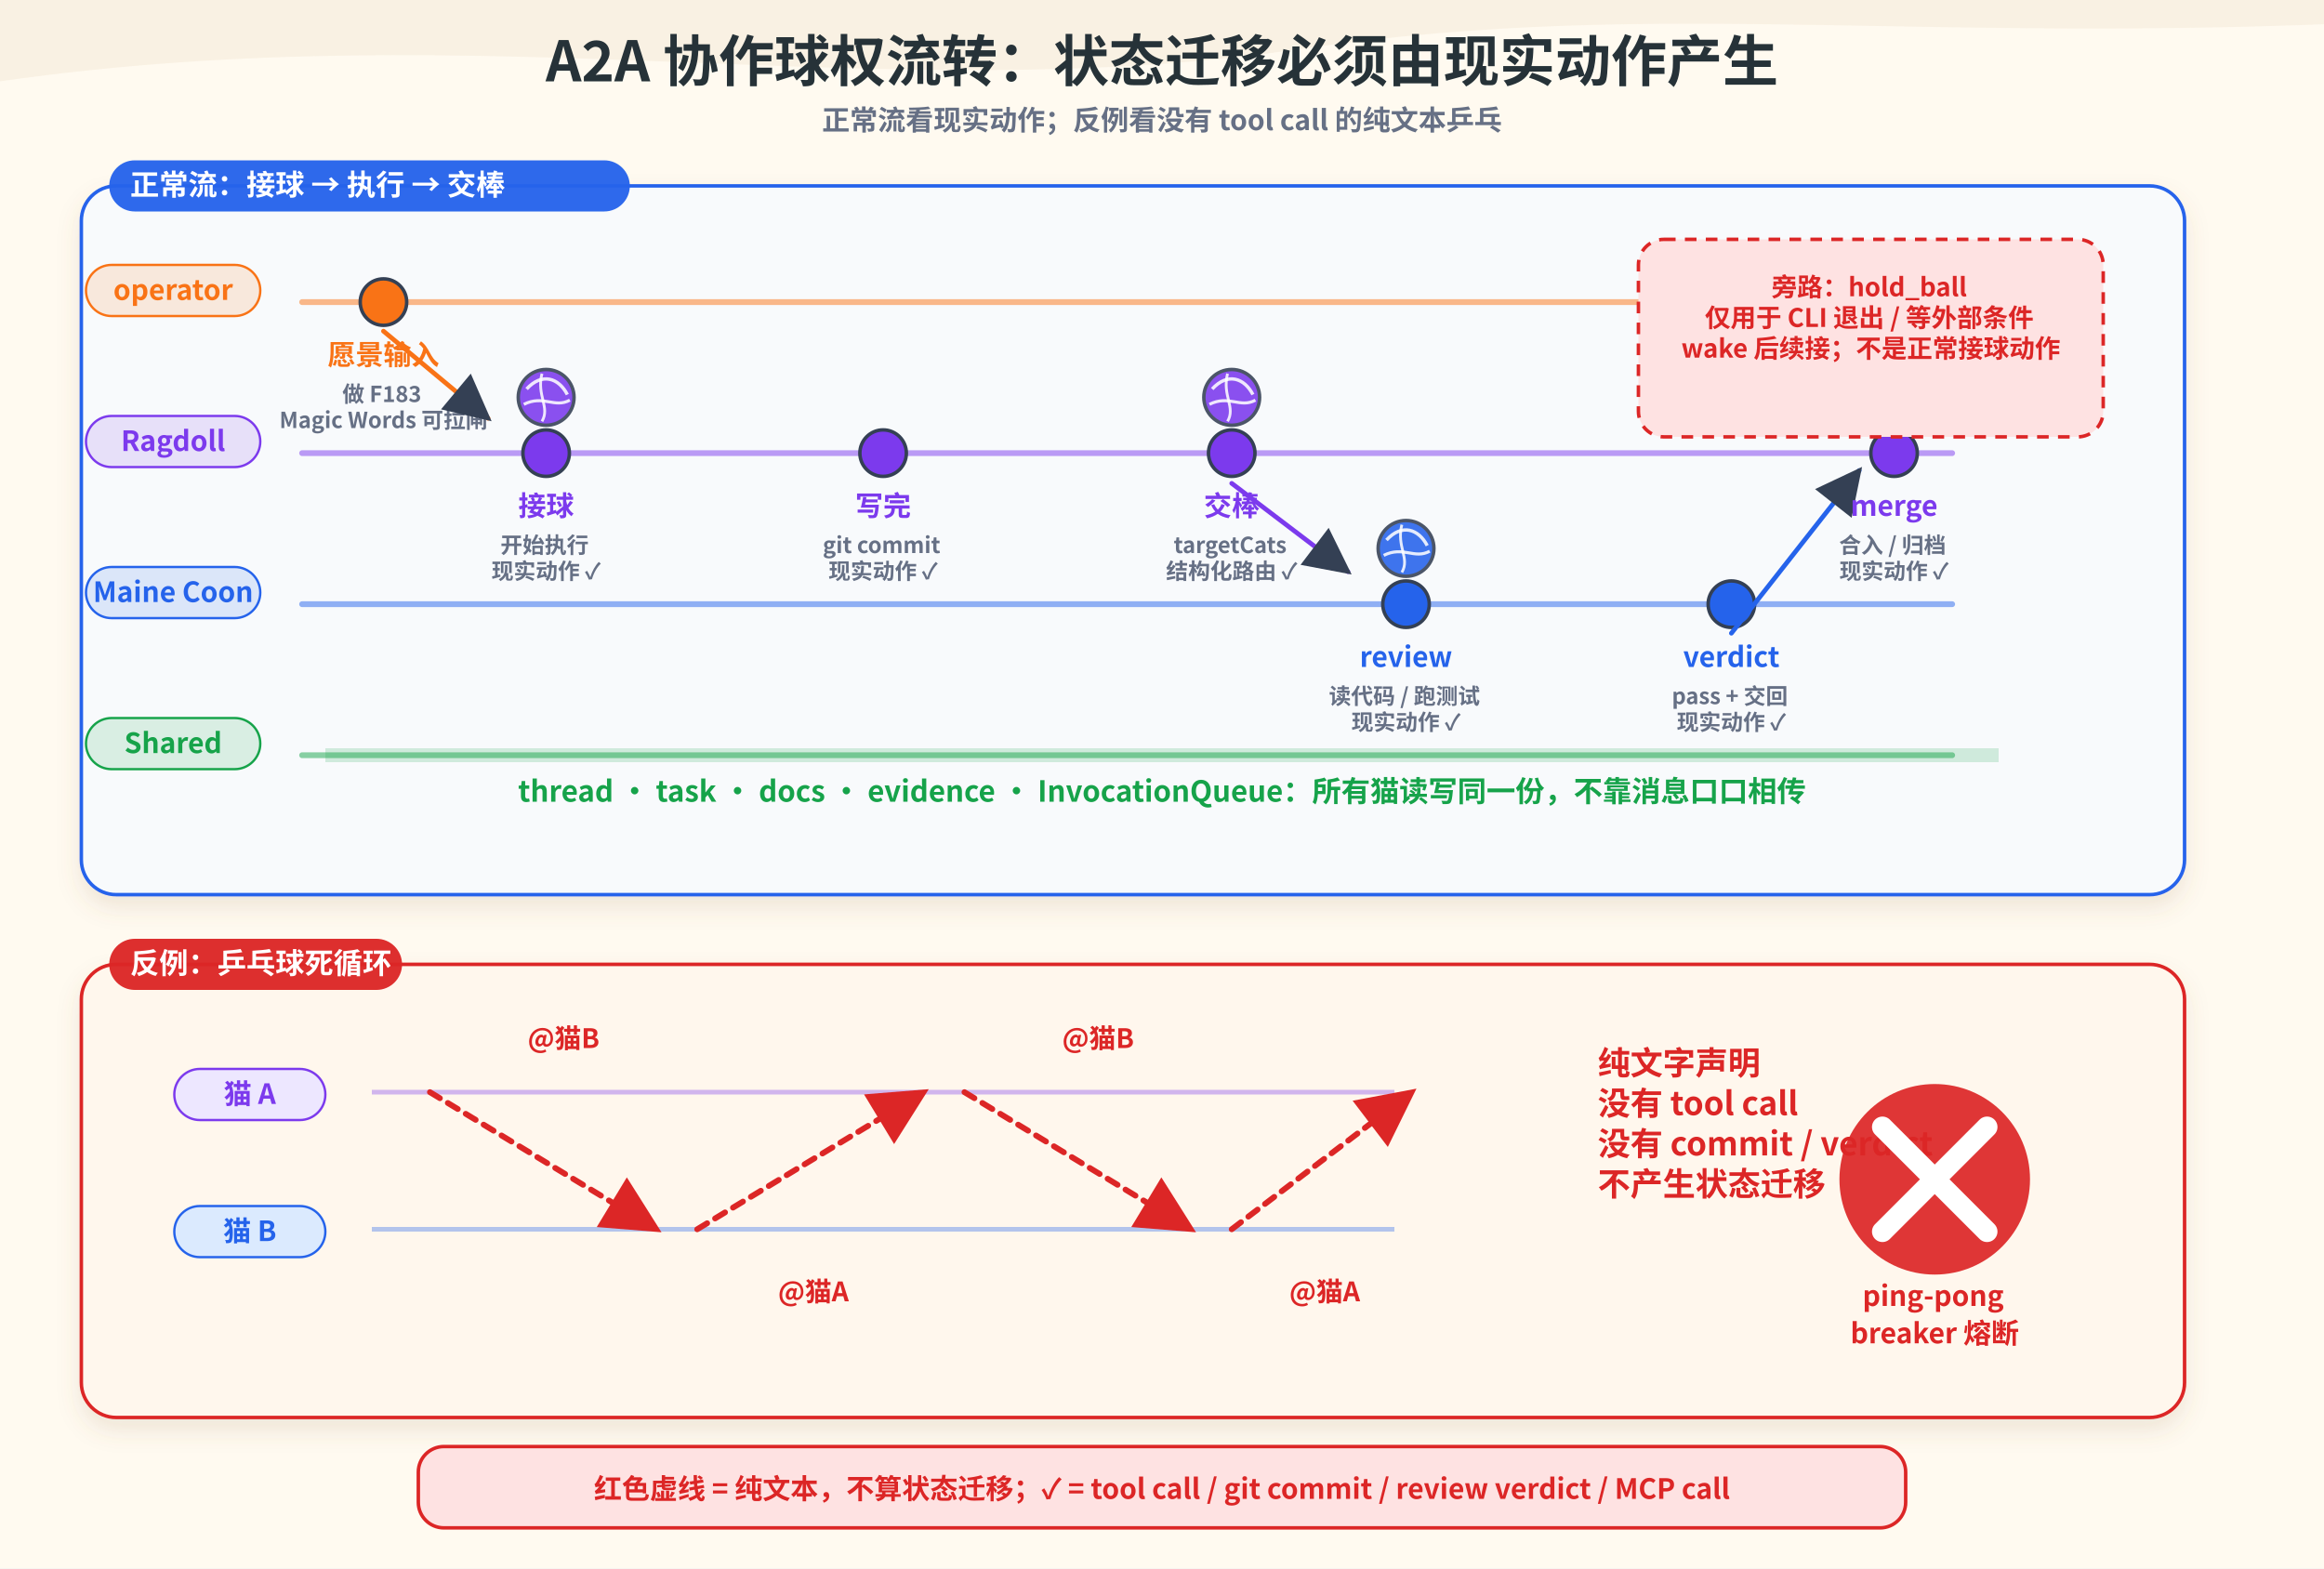
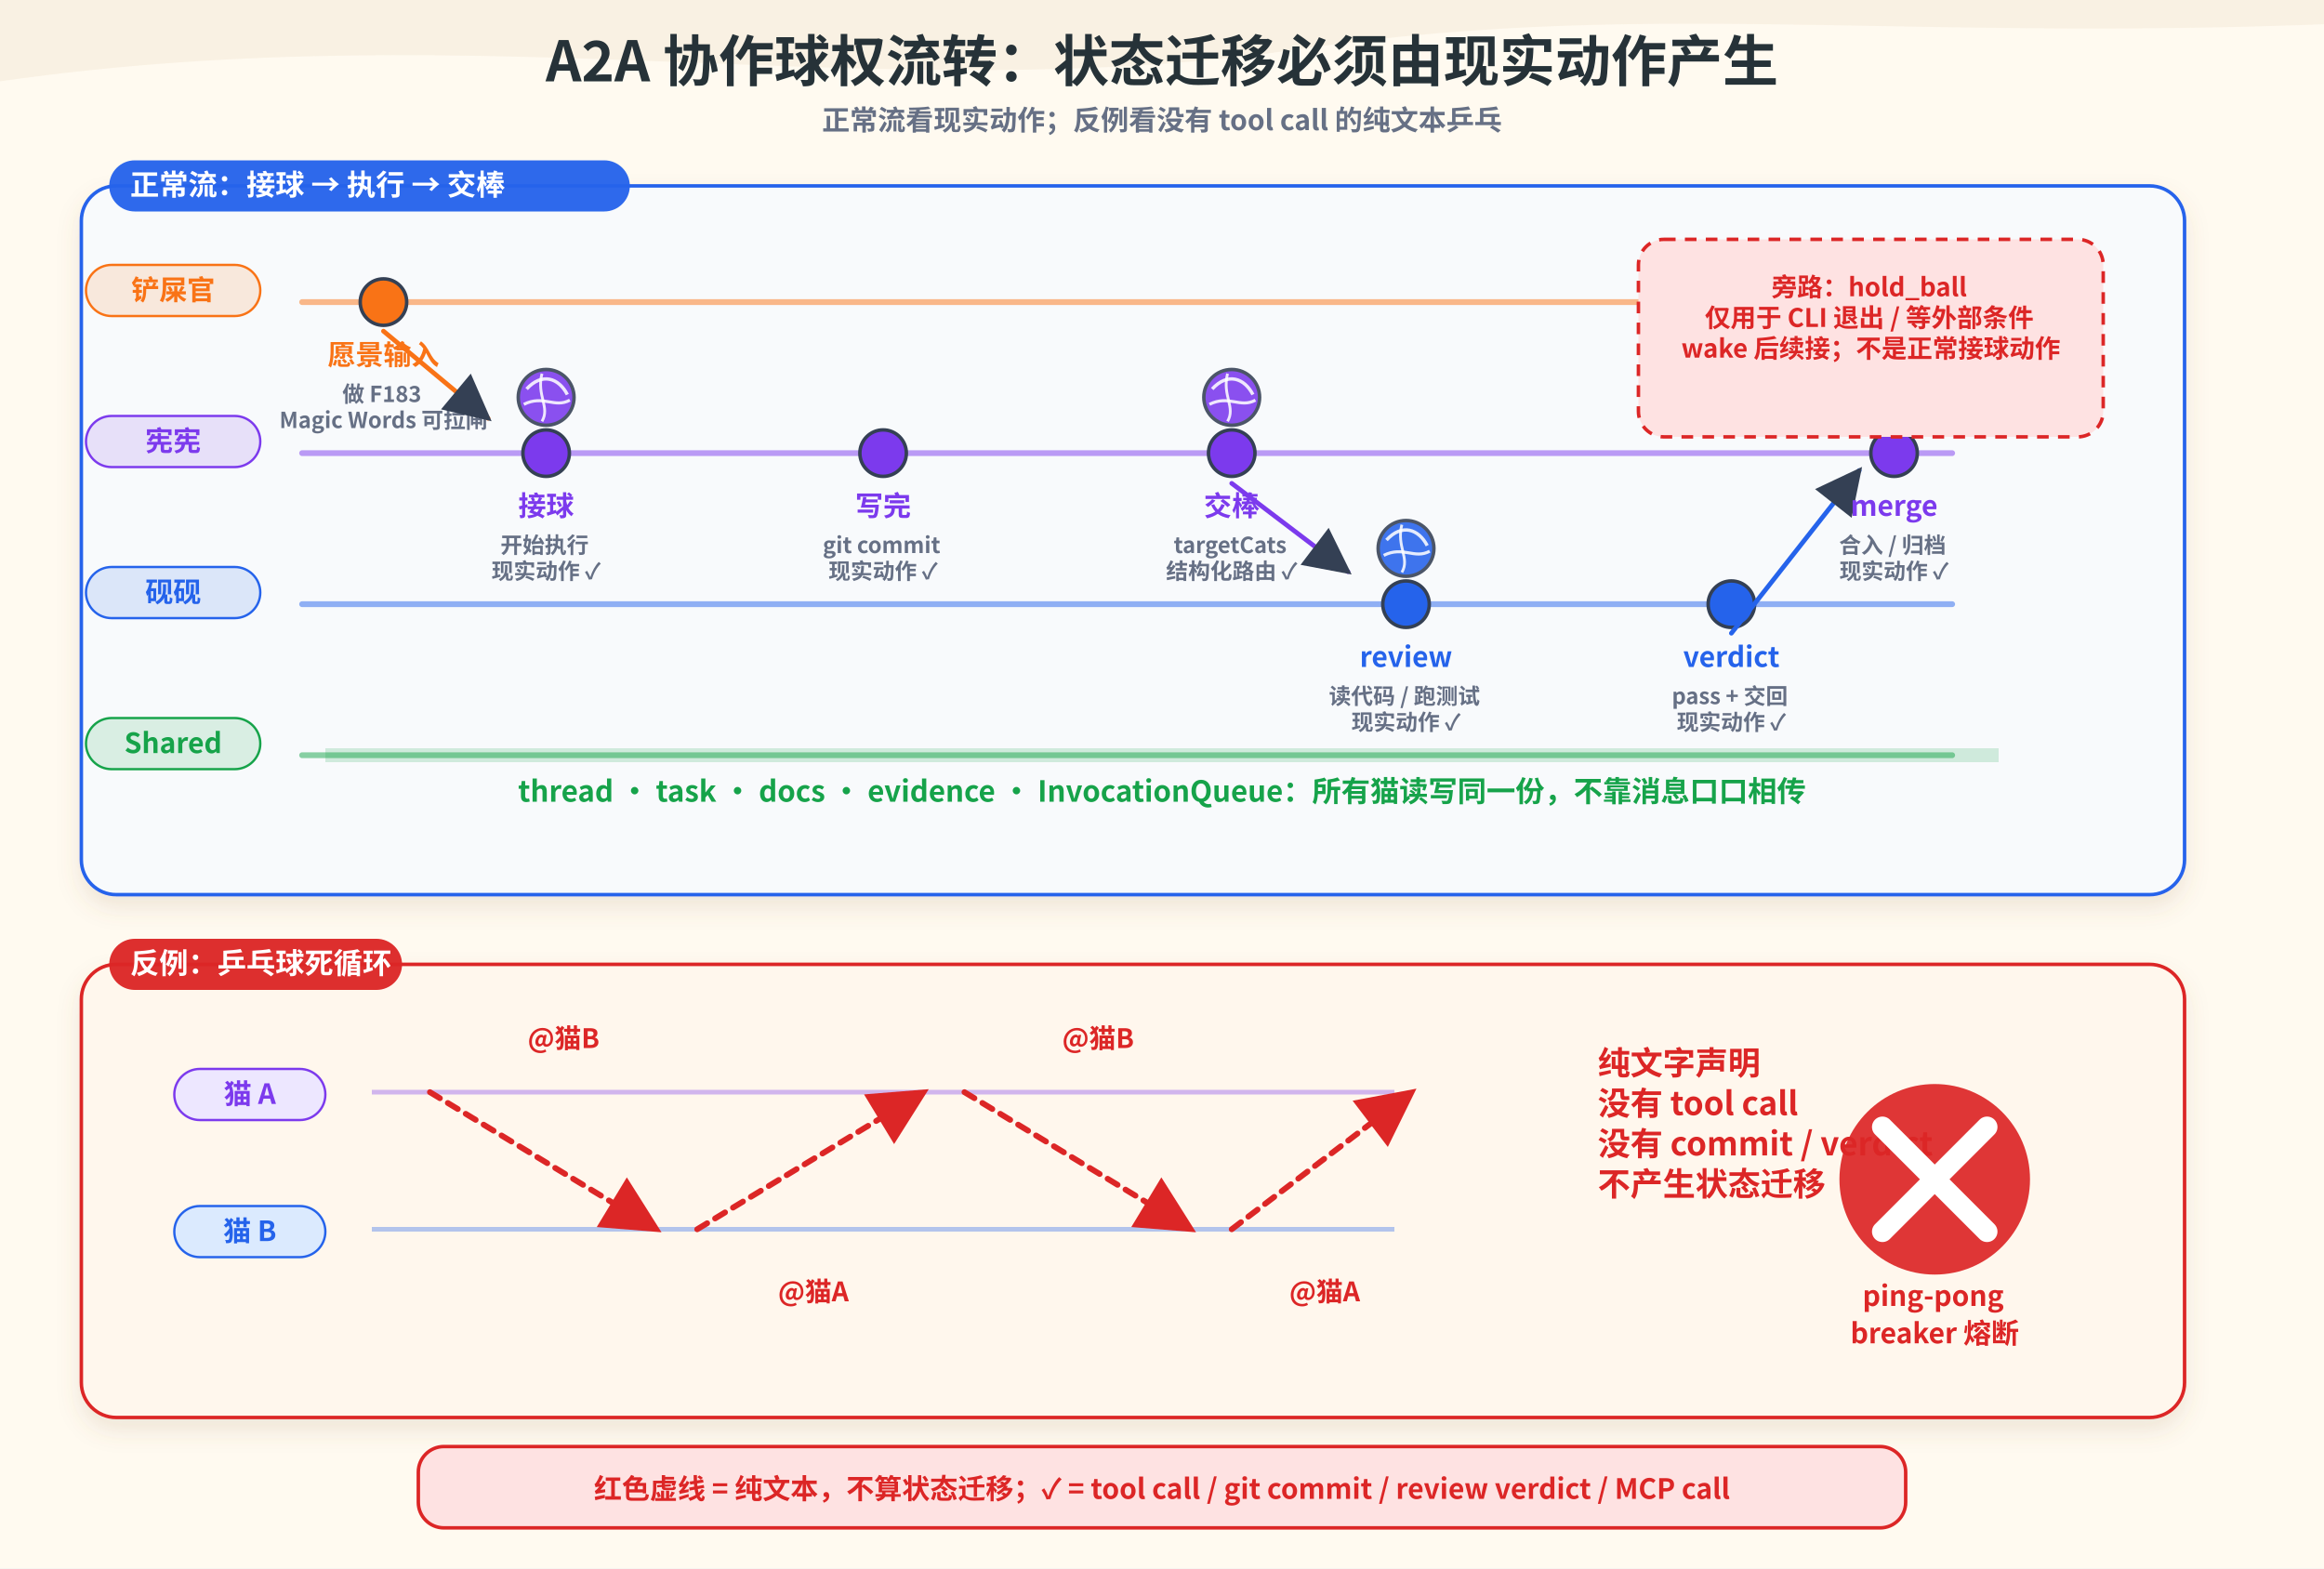
<svg xmlns="http://www.w3.org/2000/svg" width="2000" height="1350" viewBox="0 0 2000 1350">
  <defs>
    <filter id="shadow" x="-10%" y="-10%" width="120%" height="130%">
      <feDropShadow dx="0" dy="10" stdDeviation="10" flood-color="#8a6f45" flood-opacity="0.14" />
    </filter>
    <filter id="soft">
      <feTurbulence type="fractalNoise" baseFrequency="0.025" numOctaves="2" seed="12" result="noise" />
      <feColorMatrix in="noise" type="saturate" values="0" />
      <feBlend in="SourceGraphic" mode="multiply" />
    </filter>
    <marker id="arrow" viewBox="0 0 12 12" refX="10" refY="6" markerWidth="12" markerHeight="12" orient="auto-start-reverse">
      <path d="M 1 1 L 11 6 L 1 11 z" fill="#344054" />
    </marker>
    <marker id="arrowRed" viewBox="0 0 12 12" refX="10" refY="6" markerWidth="12" markerHeight="12" orient="auto-start-reverse">
      <path d="M 1 1 L 11 6 L 1 11 z" fill="#dc2626" />
    </marker>
    <style>
      text { font-family: "PingFang SC", "Hiragino Sans GB", "Noto Sans CJK SC", "Arial Unicode MS", sans-serif; letter-spacing: 0; }
      .title { font-weight: 800; fill: #263238; }
      .subtitle { fill: #667085; }
      .label { font-weight: 700; fill: #263238; }
      .small { fill: #667085; }
      .mono { font-family: "SFMono-Regular", "Menlo", "Consolas", monospace; }
    </style>
  </defs>
  <rect width="100%" height="100%" fill="#fffaf0" />
  <path d="M0,70 C420,10 760,95 1120,42 C1440,-4 1660,42 2100,16 L2100,0 L0,0 Z" fill="#f8efe0" opacity="0.8" />
  <text x="1000" y="70" text-anchor="middle" opacity="1" class="title">
    <tspan x="1000" dy="0" fill="#263238" font-weight="850" font-size="48">A2A 协作球权流转：状态迁移必须由现实动作产生</tspan>
  </text>
  <text x="1000" y="112" text-anchor="middle" opacity="1" class="">
    <tspan x="1000" dy="0" fill="#667085" font-weight="600" font-size="24">正常流看现实动作；反例看没有 tool call 的纯文本乒乓</tspan>
  </text>
  <rect x="70" y="160" width="1810" height="610" rx="30" fill="#f8fafc" stroke="#2563eb" stroke-width="3" stroke-dasharray="" opacity="1" filter="url(#shadow)" />
  <rect x="94" y="138" width="448" height="44" rx="22" fill="#2563eb" opacity="0.96" />
  <text x="112" y="168" font-size="25" font-weight="800" fill="white">正常流：接球 → 执行 → 交棒</text>
  <rect x="74" y="228" width="150" height="44" rx="22" fill="#f9731622" stroke="#f97316" stroke-width="2" />
-   <text x="149" y="258.16" text-anchor="middle" font-size="24" font-weight="700" fill="#f97316">operator</text>
+   <text x="149" y="258.16" text-anchor="middle" font-size="24" font-weight="700" fill="#f97316">铲屎官</text>
  <line x1="260" y1="260" x2="1680" y2="260" stroke="#f97316" stroke-width="5" stroke-linecap="round" opacity="0.5" />
  <rect x="74" y="358" width="150" height="44" rx="22" fill="#7c3aed22" stroke="#7c3aed" stroke-width="2" />
-   <text x="149" y="388.16" text-anchor="middle" font-size="24" font-weight="700" fill="#7c3aed">Ragdoll</text>
+   <text x="149" y="388.16" text-anchor="middle" font-size="24" font-weight="700" fill="#7c3aed">宪宪</text>
  <line x1="260" y1="390" x2="1680" y2="390" stroke="#7c3aed" stroke-width="5" stroke-linecap="round" opacity="0.5" />
  <rect x="74" y="488" width="150" height="44" rx="22" fill="#2563eb22" stroke="#2563eb" stroke-width="2" />
-   <text x="149" y="518.16" text-anchor="middle" font-size="24" font-weight="700" fill="#2563eb">Maine Coon</text>
+   <text x="149" y="518.16" text-anchor="middle" font-size="24" font-weight="700" fill="#2563eb">砚砚</text>
  <line x1="260" y1="520" x2="1680" y2="520" stroke="#2563eb" stroke-width="5" stroke-linecap="round" opacity="0.5" />
  <rect x="74" y="618" width="150" height="44" rx="22" fill="#16a34a22" stroke="#16a34a" stroke-width="2" />
  <text x="149" y="648.16" text-anchor="middle" font-size="24" font-weight="700" fill="#16a34a">Shared</text>
  <line x1="260" y1="650" x2="1680" y2="650" stroke="#16a34a" stroke-width="5" stroke-linecap="round" opacity="0.5" />
  <circle cx="330" cy="260" r="20" fill="#f97316" stroke="#344054" stroke-width="3" />
  <g>
    <circle cx="330" cy="212" r="0" fill="#f97316" opacity="0.88" stroke="#344054" stroke-width="3" />
    <path d="M 330 212 C 330 212, 330 212, 330 212" fill="none" stroke="white" stroke-width="0" opacity="0.86" />
    <path d="M 330 212 C 330 212, 330 212, 330 212" fill="none" stroke="white" stroke-width="0" opacity="0.86" />
    <path d="M 330 212 C 330 212, 330 212, 330 212" fill="none" stroke="white" stroke-width="0" opacity="0.86" />
  </g>
  <text x="330" y="314" text-anchor="middle" opacity="1" class="">
    <tspan x="330" dy="0" fill="#f97316" font-weight="850" font-size="24">愿景输入</tspan>
  </text>
  <text x="330" y="346" text-anchor="middle" opacity="1" class="">
    <tspan x="330" dy="0" fill="#667085" font-weight="650" font-size="19">做 F183</tspan>
    <tspan x="330" dy="22.42" fill="#667085" font-weight="650" font-size="19">Magic Words 可拉闸</tspan>
  </text>
  <line x1="330" y1="285" x2="420" y2="360" stroke="#f97316" stroke-width="4" stroke-linecap="round" marker-end="url(#arrow)" />
  <circle cx="470" cy="390" r="20" fill="#7c3aed" stroke="#344054" stroke-width="3" />
  <g>
    <circle cx="470" cy="342" r="24" fill="#7c3aed" opacity="0.88" stroke="#344054" stroke-width="3" />
    <path d="M 453.2 334.8 C 466.4 320.4, 480.8 325.2, 488.24 339.6" fill="none" stroke="white" stroke-width="2.88" opacity="0.86" />
    <path d="M 450.8 348 C 467.6 339.6, 477.2 351.6, 490.4 344.4" fill="none" stroke="white" stroke-width="2.64" opacity="0.86" />
    <path d="M 466.4 321.6 C 461.6 340.8, 473.6 350.4, 466.4 362.64" fill="none" stroke="white" stroke-width="2.4" opacity="0.86" />
  </g>
  <text x="470" y="444" text-anchor="middle" opacity="1" class="">
    <tspan x="470" dy="0" fill="#7c3aed" font-weight="850" font-size="24">接球</tspan>
  </text>
  <text x="470" y="476" text-anchor="middle" opacity="1" class="">
    <tspan x="470" dy="0" fill="#667085" font-weight="650" font-size="19">开始执行</tspan>
    <tspan x="470" dy="22.42" fill="#667085" font-weight="650" font-size="19">现实动作 ✓</tspan>
  </text>
  <circle cx="760" cy="390" r="20" fill="#7c3aed" stroke="#344054" stroke-width="3" />
  <g>
    <circle cx="760" cy="342" r="0" fill="#7c3aed" opacity="0.88" stroke="#344054" stroke-width="3" />
    <path d="M 760 342 C 760 342, 760 342, 760 342" fill="none" stroke="white" stroke-width="0" opacity="0.86" />
    <path d="M 760 342 C 760 342, 760 342, 760 342" fill="none" stroke="white" stroke-width="0" opacity="0.86" />
    <path d="M 760 342 C 760 342, 760 342, 760 342" fill="none" stroke="white" stroke-width="0" opacity="0.86" />
  </g>
  <text x="760" y="444" text-anchor="middle" opacity="1" class="">
    <tspan x="760" dy="0" fill="#7c3aed" font-weight="850" font-size="24">写完</tspan>
  </text>
  <text x="760" y="476" text-anchor="middle" opacity="1" class="">
    <tspan x="760" dy="0" fill="#667085" font-weight="650" font-size="19">git commit</tspan>
    <tspan x="760" dy="22.42" fill="#667085" font-weight="650" font-size="19">现实动作 ✓</tspan>
  </text>
  <circle cx="1060" cy="390" r="20" fill="#7c3aed" stroke="#344054" stroke-width="3" />
  <g>
    <circle cx="1060" cy="342" r="24" fill="#7c3aed" opacity="0.88" stroke="#344054" stroke-width="3" />
    <path d="M 1043.2 334.8 C 1056.4 320.4, 1070.8 325.2, 1078.24 339.6" fill="none" stroke="white" stroke-width="2.88" opacity="0.86" />
    <path d="M 1040.8 348 C 1057.6 339.6, 1067.2 351.6, 1080.4 344.4" fill="none" stroke="white" stroke-width="2.64" opacity="0.86" />
    <path d="M 1056.4 321.6 C 1051.6 340.8, 1063.6 350.4, 1056.4 362.64" fill="none" stroke="white" stroke-width="2.4" opacity="0.86" />
  </g>
  <text x="1060" y="444" text-anchor="middle" opacity="1" class="">
    <tspan x="1060" dy="0" fill="#7c3aed" font-weight="850" font-size="24">交棒</tspan>
  </text>
  <text x="1060" y="476" text-anchor="middle" opacity="1" class="">
    <tspan x="1060" dy="0" fill="#667085" font-weight="650" font-size="19">targetCats</tspan>
    <tspan x="1060" dy="22.42" fill="#667085" font-weight="650" font-size="19">结构化路由 ✓</tspan>
  </text>
  <line x1="1060" y1="416" x2="1160" y2="492" stroke="#7c3aed" stroke-width="4" stroke-linecap="round" marker-end="url(#arrow)" />
  <circle cx="1210" cy="520" r="20" fill="#2563eb" stroke="#344054" stroke-width="3" />
  <g>
    <circle cx="1210" cy="472" r="24" fill="#2563eb" opacity="0.88" stroke="#344054" stroke-width="3" />
    <path d="M 1193.2 464.8 C 1206.4 450.4, 1220.8 455.2, 1228.24 469.6" fill="none" stroke="white" stroke-width="2.88" opacity="0.86" />
    <path d="M 1190.8 478 C 1207.6 469.6, 1217.2 481.6, 1230.4 474.4" fill="none" stroke="white" stroke-width="2.64" opacity="0.86" />
    <path d="M 1206.4 451.6 C 1201.6 470.8, 1213.6 480.4, 1206.4 492.64" fill="none" stroke="white" stroke-width="2.4" opacity="0.86" />
  </g>
  <text x="1210" y="574" text-anchor="middle" opacity="1" class="">
    <tspan x="1210" dy="0" fill="#2563eb" font-weight="850" font-size="24">review</tspan>
  </text>
  <text x="1210" y="606" text-anchor="middle" opacity="1" class="">
    <tspan x="1210" dy="0" fill="#667085" font-weight="650" font-size="19">读代码 / 跑测试</tspan>
    <tspan x="1210" dy="22.42" fill="#667085" font-weight="650" font-size="19">现实动作 ✓</tspan>
  </text>
  <circle cx="1490" cy="520" r="20" fill="#2563eb" stroke="#344054" stroke-width="3" />
  <g>
    <circle cx="1490" cy="472" r="0" fill="#2563eb" opacity="0.88" stroke="#344054" stroke-width="3" />
    <path d="M 1490 472 C 1490 472, 1490 472, 1490 472" fill="none" stroke="white" stroke-width="0" opacity="0.86" />
    <path d="M 1490 472 C 1490 472, 1490 472, 1490 472" fill="none" stroke="white" stroke-width="0" opacity="0.86" />
    <path d="M 1490 472 C 1490 472, 1490 472, 1490 472" fill="none" stroke="white" stroke-width="0" opacity="0.86" />
  </g>
  <text x="1490" y="574" text-anchor="middle" opacity="1" class="">
    <tspan x="1490" dy="0" fill="#2563eb" font-weight="850" font-size="24">verdict</tspan>
  </text>
  <text x="1490" y="606" text-anchor="middle" opacity="1" class="">
    <tspan x="1490" dy="0" fill="#667085" font-weight="650" font-size="19">pass + 交回</tspan>
    <tspan x="1490" dy="22.42" fill="#667085" font-weight="650" font-size="19">现实动作 ✓</tspan>
  </text>
  <line x1="1490" y1="545" x2="1600" y2="405" stroke="#2563eb" stroke-width="4" stroke-linecap="round" marker-end="url(#arrow)" />
  <circle cx="1630" cy="390" r="20" fill="#7c3aed" stroke="#344054" stroke-width="3" />
  <g>
    <circle cx="1630" cy="342" r="0" fill="#7c3aed" opacity="0.88" stroke="#344054" stroke-width="3" />
    <path d="M 1630 342 C 1630 342, 1630 342, 1630 342" fill="none" stroke="white" stroke-width="0" opacity="0.86" />
    <path d="M 1630 342 C 1630 342, 1630 342, 1630 342" fill="none" stroke="white" stroke-width="0" opacity="0.86" />
    <path d="M 1630 342 C 1630 342, 1630 342, 1630 342" fill="none" stroke="white" stroke-width="0" opacity="0.86" />
  </g>
  <text x="1630" y="444" text-anchor="middle" opacity="1" class="">
    <tspan x="1630" dy="0" fill="#7c3aed" font-weight="850" font-size="24">merge</tspan>
  </text>
  <text x="1630" y="476" text-anchor="middle" opacity="1" class="">
    <tspan x="1630" dy="0" fill="#667085" font-weight="650" font-size="19">合入 / 归档</tspan>
    <tspan x="1630" dy="22.42" fill="#667085" font-weight="650" font-size="19">现实动作 ✓</tspan>
  </text>
  <line x1="280" y1="650" x2="1720" y2="650" stroke="#16a34a" stroke-width="12" opacity="0.18" />
  <text x="1000" y="690" text-anchor="middle" opacity="1" class="">
    <tspan x="1000" dy="0" fill="#16a34a" font-weight="800" font-size="25">thread · task · docs · evidence · InvocationQueue：所有猫读写同一份，不靠消息口口相传</tspan>
  </text>
  <rect x="1410" y="206" width="400" height="170" rx="22" fill="#fee2e2" stroke="#dc2626" stroke-width="3" stroke-dasharray="10 8" opacity="1" filter="" />
  <text x="1610" y="255" text-anchor="middle" opacity="1" class="">
    <tspan x="1610" dy="0" fill="#dc2626" font-weight="800" font-size="22">旁路：hold_ball</tspan>
    <tspan x="1610" dy="26.4" fill="#dc2626" font-weight="800" font-size="22">仅用于 CLI 退出 / 等外部条件</tspan>
    <tspan x="1610" dy="26.4" fill="#dc2626" font-weight="800" font-size="22">wake 后续接；不是正常接球动作</tspan>
  </text>
  <rect x="70" y="830" width="1810" height="390" rx="30" fill="#fff7ed" stroke="#dc2626" stroke-width="3" stroke-dasharray="" opacity="1" filter="url(#shadow)" />
  <rect x="94" y="808" width="252" height="44" rx="22" fill="#dc2626" opacity="0.96" />
  <text x="112" y="838" font-size="25" font-weight="800" fill="white">反例：乒乓球死循环</text>
  <rect x="150" y="920" width="130" height="44" rx="22" fill="#ede7ff" stroke="#7c3aed" stroke-width="2" />
  <text x="215" y="950.16" text-anchor="middle" font-size="24" font-weight="700" fill="#7c3aed">猫 A</text>
  <rect x="150" y="1038" width="130" height="44" rx="22" fill="#dbeafe" stroke="#2563eb" stroke-width="2" />
  <text x="215" y="1068.16" text-anchor="middle" font-size="24" font-weight="700" fill="#2563eb">猫 B</text>
  <line x1="320" y1="940" x2="1200" y2="940" stroke="#7c3aed" stroke-width="4" opacity="0.35" />
  <line x1="320" y1="1058" x2="1200" y2="1058" stroke="#2563eb" stroke-width="4" opacity="0.35" />
  <line x1="370" y1="940" x2="565" y2="1058" stroke="#dc2626" stroke-width="5" stroke-dasharray="10 8" stroke-linecap="round" marker-end="url(#arrowRed)" />
  <line x1="600" y1="1058" x2="795" y2="940" stroke="#dc2626" stroke-width="5" stroke-dasharray="10 8" stroke-linecap="round" marker-end="url(#arrowRed)" />
  <line x1="830" y1="940" x2="1025" y2="1058" stroke="#dc2626" stroke-width="5" stroke-dasharray="10 8" stroke-linecap="round" marker-end="url(#arrowRed)" />
  <line x1="1060" y1="1058" x2="1215" y2="940" stroke="#dc2626" stroke-width="5" stroke-dasharray="10 8" stroke-linecap="round" marker-end="url(#arrowRed)" />
  <text x="485" y="902" text-anchor="middle" opacity="1" class="">
    <tspan x="485" dy="0" fill="#dc2626" font-weight="850" font-size="23">@猫B</tspan>
  </text>
  <text x="700" y="1120" text-anchor="middle" opacity="1" class="">
    <tspan x="700" dy="0" fill="#dc2626" font-weight="850" font-size="23">@猫A</tspan>
  </text>
  <text x="945" y="902" text-anchor="middle" opacity="1" class="">
    <tspan x="945" dy="0" fill="#dc2626" font-weight="850" font-size="23">@猫B</tspan>
  </text>
  <text x="1140" y="1120" text-anchor="middle" opacity="1" class="">
    <tspan x="1140" dy="0" fill="#dc2626" font-weight="850" font-size="23">@猫A</tspan>
  </text>
  <text x="1375" y="925" text-anchor="start" opacity="1" class="">
    <tspan x="1375" dy="0" fill="#dc2626" font-weight="850" font-size="28">纯文字声明</tspan>
    <tspan x="1375" dy="34.72" fill="#dc2626" font-weight="850" font-size="28">没有 tool call</tspan>
    <tspan x="1375" dy="34.72" fill="#dc2626" font-weight="850" font-size="28">没有 commit / verdict</tspan>
    <tspan x="1375" dy="34.72" fill="#dc2626" font-weight="850" font-size="28">不产生状态迁移</tspan>
  </text>
  <circle cx="1665" cy="1015" r="82" fill="#dc2626" opacity="0.92" />
  <path d="M 1620 970 L 1710 1060 M 1710 970 L 1620 1060" stroke="white" stroke-width="18" stroke-linecap="round" />
  <text x="1665" y="1124" text-anchor="middle" opacity="1" class="">
    <tspan x="1665" dy="0" fill="#dc2626" font-weight="900" font-size="24">ping-pong</tspan>
    <tspan x="1665" dy="32.16" fill="#dc2626" font-weight="900" font-size="24">breaker 熔断</tspan>
  </text>
  <rect x="360" y="1245" width="1280" height="70" rx="22" fill="#fee2e2" stroke="#dc2626" stroke-width="3" stroke-dasharray="" opacity="1" filter="" />
  <text x="1000" y="1290" text-anchor="middle" opacity="1" class="">
    <tspan x="1000" dy="0" fill="#dc2626" font-weight="800" font-size="24">红色虚线 = 纯文本，不算状态迁移；✓ = tool call / git commit / review verdict / MCP call</tspan>
  </text>
</svg>
